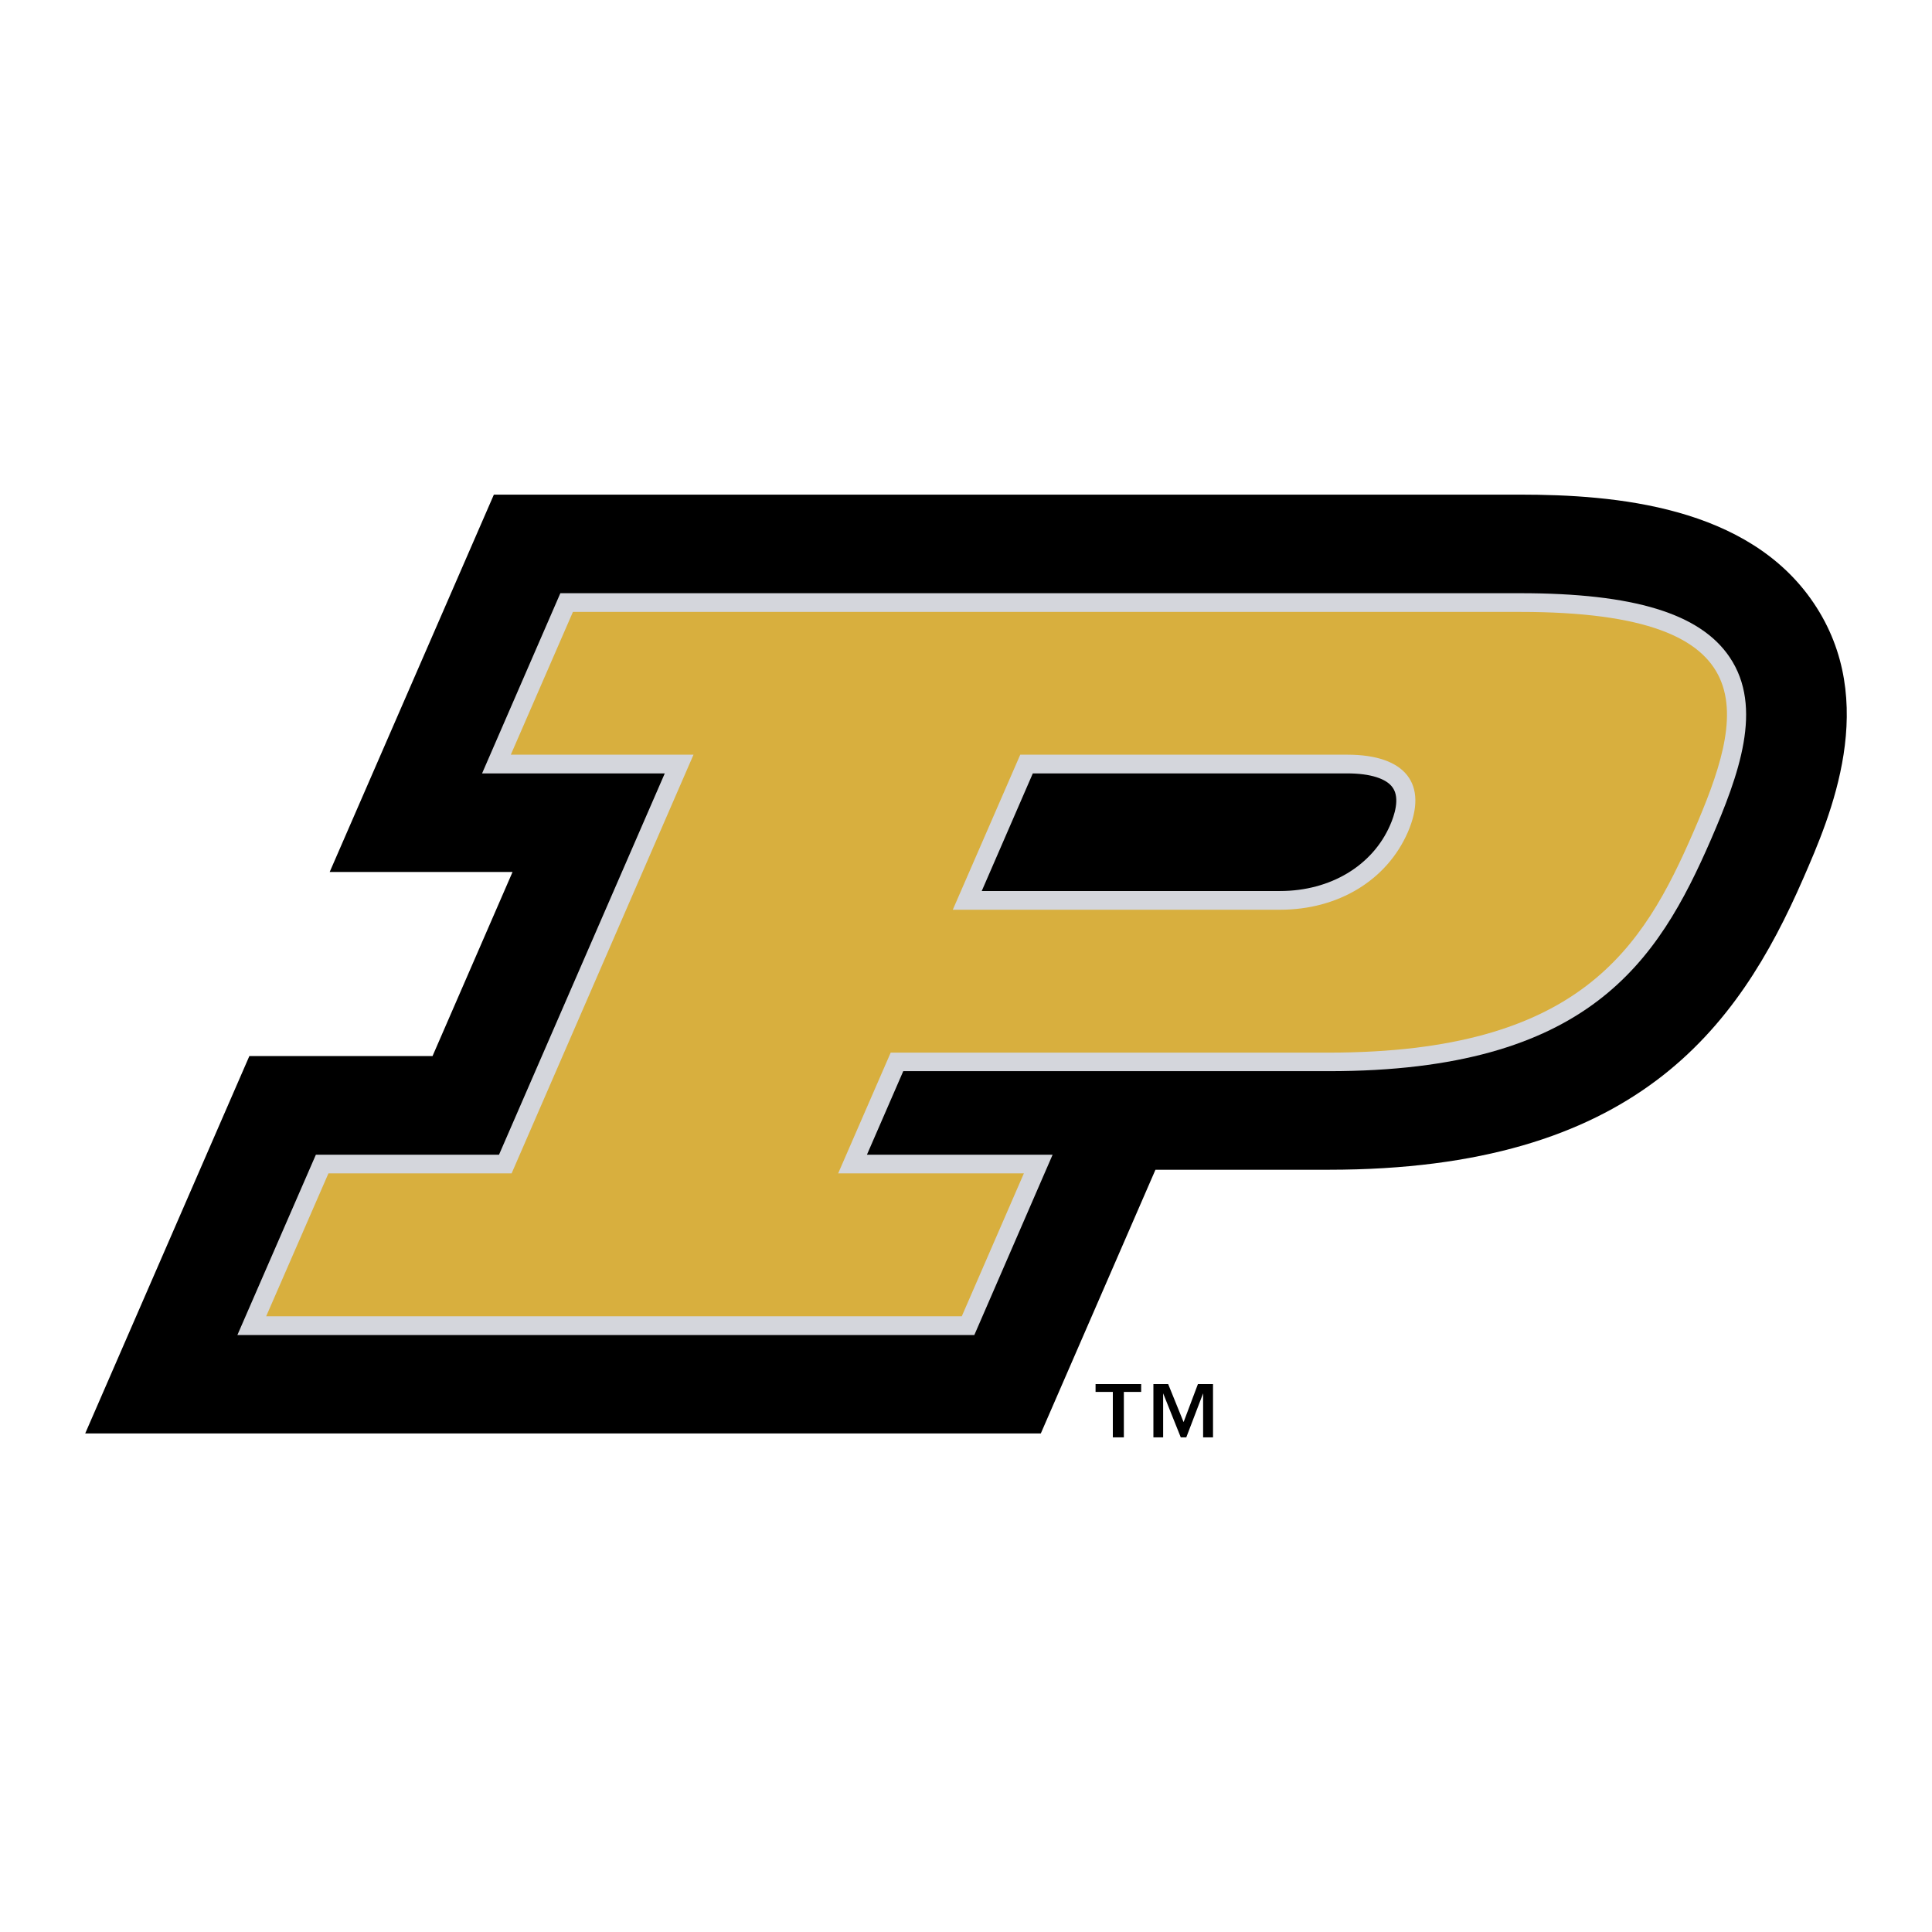
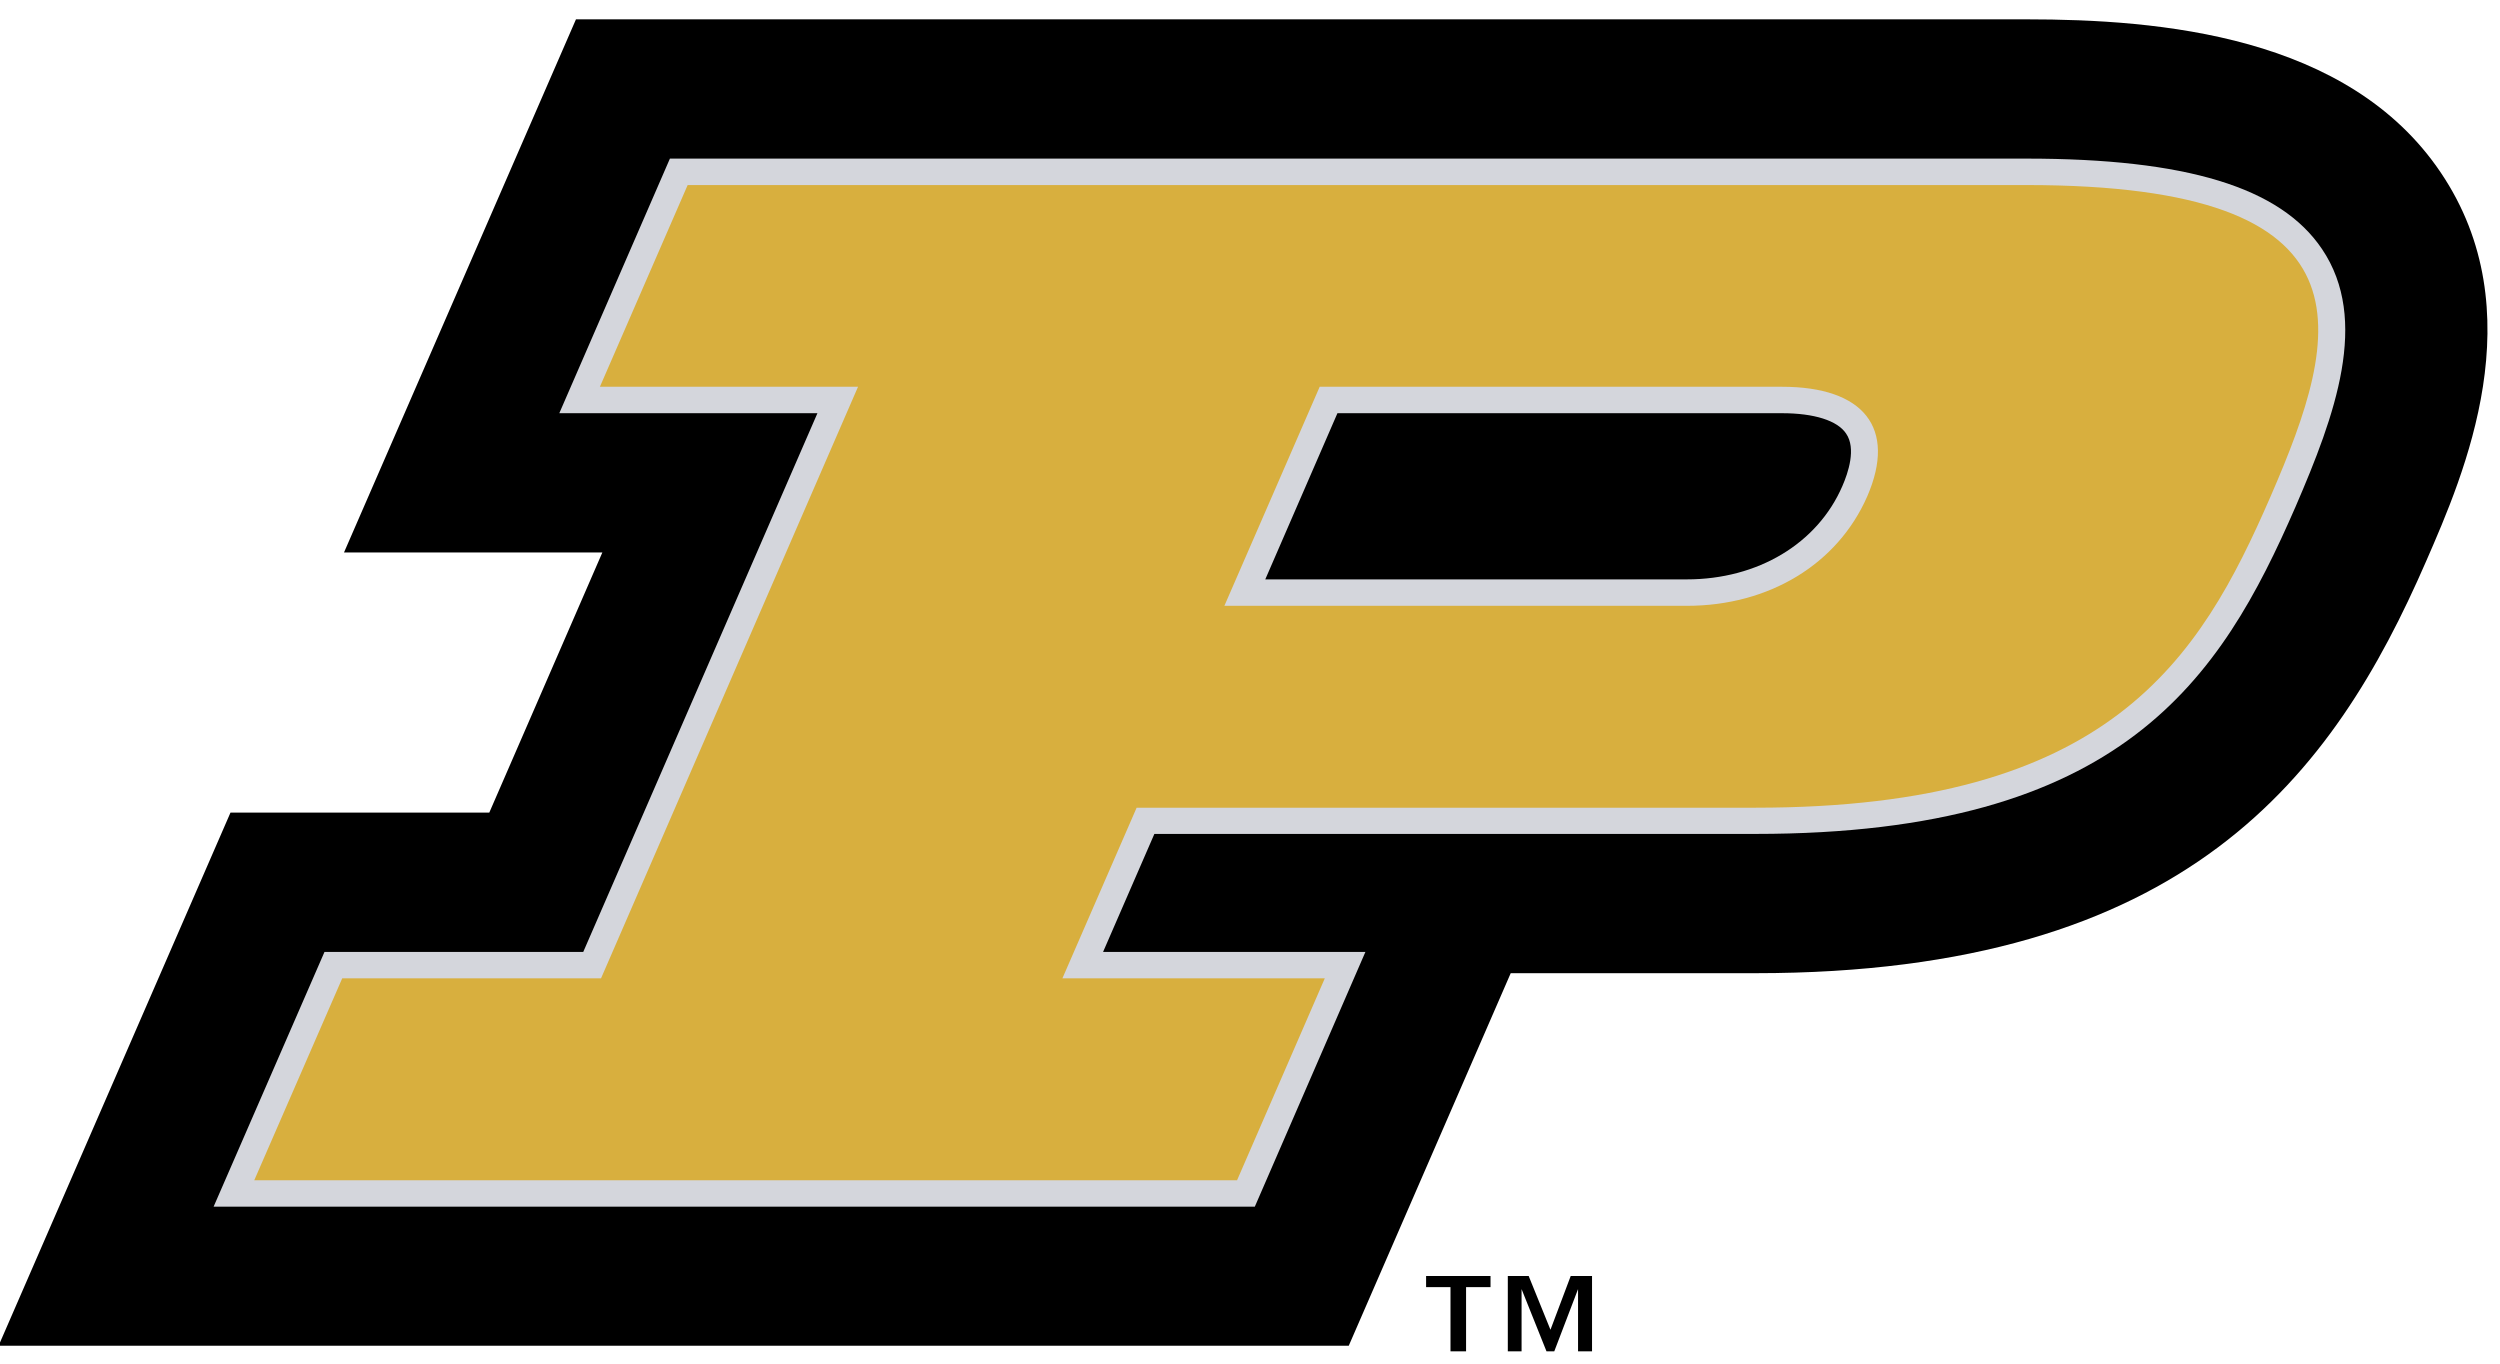
- <svg xmlns="http://www.w3.org/2000/svg" width="48px" height="48px" viewBox="0 0 48 47" version="1.1">
+ <svg xmlns="http://www.w3.org/2000/svg" version="1.1" viewBox="2.142 11.449 43.961 23.97" style="max-height: 500px" width="43.961" height="23.97">
  <g id="surface1">
-     <rect x="0" y="0" width="48" height="47" style="fill:rgb(100%,100%,100%);fill-opacity:1;stroke:none;" />
-     <path style=" stroke:none;fill-rule:evenodd;fill:rgb(0%,0%,0%);fill-opacity:1;" d="M 45.059 14.48 C 43.434 12.07 40.121 11.789 37.773 11.789 L 12.27 11.789 L 8.191 21.164 L 12.734 21.164 L 10.746 25.738 L 6.195 25.738 L 2.117 35.113 L 25.859 35.113 L 28.707 28.562 L 33.012 28.562 C 40.609 28.562 43.168 25.078 44.805 21.316 C 45.473 19.785 46.715 16.93 45.059 14.48 Z M 45.059 14.48 " />
-     <path style=" stroke:none;fill-rule:evenodd;fill:rgb(83.137%,83.922%,86.275%);fill-opacity:1;" d="M 42.973 15.828 C 42.242 14.742 40.59 14.238 37.773 14.238 L 13.922 14.238 L 11.977 18.715 L 16.516 18.715 L 12.398 28.188 L 7.848 28.188 L 5.898 32.668 L 24.207 32.668 L 26.152 28.188 L 21.539 28.188 L 22.441 26.113 L 33.012 26.113 C 39.469 26.113 41.188 23.391 42.508 20.359 C 43.203 18.75 43.816 17.078 42.973 15.828 Z M 25.66 18.715 L 33.477 18.715 C 34.043 18.715 34.453 18.844 34.605 19.074 C 34.785 19.336 34.641 19.762 34.539 19.996 C 34.102 21.008 33.051 21.637 31.805 21.637 L 24.391 21.637 Z M 25.66 18.715 " />
-     <path style=" stroke:none;fill-rule:evenodd;fill:rgb(84.706%,68.627%,24.314%);fill-opacity:1;" d="M 37.773 14.703 L 14.234 14.703 L 12.691 18.25 L 17.23 18.25 L 12.711 28.652 L 8.16 28.652 L 6.613 32.203 L 23.895 32.203 L 25.438 28.652 L 20.824 28.652 L 22.129 25.652 L 33.012 25.652 C 39.246 25.652 40.816 23.062 42.07 20.176 C 43.324 17.289 44.008 14.703 37.773 14.703 Z M 31.805 22.102 L 23.672 22.102 L 25.348 18.25 L 33.477 18.25 C 34.918 18.25 35.496 18.977 34.977 20.176 C 34.453 21.375 33.242 22.102 31.805 22.102 Z M 31.805 22.102 " />
-     <path style=" stroke:none;fill-rule:evenodd;fill:rgb(0%,0%,0%);fill-opacity:1;" d="M 29.023 33.887 L 29.406 34.832 L 29.762 33.887 L 30.137 33.887 L 30.137 35.211 L 29.891 35.211 L 29.891 34.117 L 29.473 35.211 L 29.336 35.211 L 28.898 34.117 L 28.898 35.211 L 28.656 35.211 L 28.656 33.887 Z M 28.352 33.887 L 28.352 34.082 L 27.922 34.082 L 27.922 35.211 L 27.648 35.211 L 27.648 34.082 L 27.219 34.082 L 27.219 33.887 Z M 28.352 33.887 " />
+     <rect style="fill:rgb(100%,100%,100%);fill-opacity:1;stroke:none;" height="47" width="48" y="0" x="0" />
+     <path d="M 45.059 14.48 C 43.434 12.07 40.121 11.789 37.773 11.789 L 12.27 11.789 L 8.191 21.164 L 12.734 21.164 L 10.746 25.738 L 6.195 25.738 L 2.117 35.113 L 25.859 35.113 L 28.707 28.562 L 33.012 28.562 C 40.609 28.562 43.168 25.078 44.805 21.316 C 45.473 19.785 46.715 16.93 45.059 14.48 Z M 45.059 14.48" style="stroke:none;fill-rule:evenodd;fill:rgb(0%,0%,0%);fill-opacity:1;" />
+     <path d="M 42.973 15.828 C 42.242 14.742 40.59 14.238 37.773 14.238 L 13.922 14.238 L 11.977 18.715 L 16.516 18.715 L 12.398 28.188 L 7.848 28.188 L 5.898 32.668 L 24.207 32.668 L 26.152 28.188 L 21.539 28.188 L 22.441 26.113 L 33.012 26.113 C 39.469 26.113 41.188 23.391 42.508 20.359 C 43.203 18.75 43.816 17.078 42.973 15.828 Z M 25.66 18.715 L 33.477 18.715 C 34.043 18.715 34.453 18.844 34.605 19.074 C 34.785 19.336 34.641 19.762 34.539 19.996 C 34.102 21.008 33.051 21.637 31.805 21.637 L 24.391 21.637 Z M 25.66 18.715" style="stroke:none;fill-rule:evenodd;fill:rgb(83.137%,83.922%,86.275%);fill-opacity:1;" />
+     <path d="M 37.773 14.703 L 14.234 14.703 L 12.691 18.25 L 17.23 18.25 L 12.711 28.652 L 8.16 28.652 L 6.613 32.203 L 23.895 32.203 L 25.438 28.652 L 20.824 28.652 L 22.129 25.652 L 33.012 25.652 C 39.246 25.652 40.816 23.062 42.07 20.176 C 43.324 17.289 44.008 14.703 37.773 14.703 Z M 31.805 22.102 L 23.672 22.102 L 25.348 18.25 L 33.477 18.25 C 34.918 18.25 35.496 18.977 34.977 20.176 C 34.453 21.375 33.242 22.102 31.805 22.102 Z M 31.805 22.102" style="stroke:none;fill-rule:evenodd;fill:rgb(84.706%,68.627%,24.314%);fill-opacity:1;" />
+     <path d="M 29.023 33.887 L 29.406 34.832 L 29.762 33.887 L 30.137 33.887 L 30.137 35.211 L 29.891 35.211 L 29.891 34.117 L 29.473 35.211 L 29.336 35.211 L 28.898 34.117 L 28.898 35.211 L 28.656 35.211 L 28.656 33.887 Z M 28.352 33.887 L 28.352 34.082 L 27.922 34.082 L 27.922 35.211 L 27.648 35.211 L 27.648 34.082 L 27.219 34.082 L 27.219 33.887 Z M 28.352 33.887" style="stroke:none;fill-rule:evenodd;fill:rgb(0%,0%,0%);fill-opacity:1;" />
  </g>
</svg>
